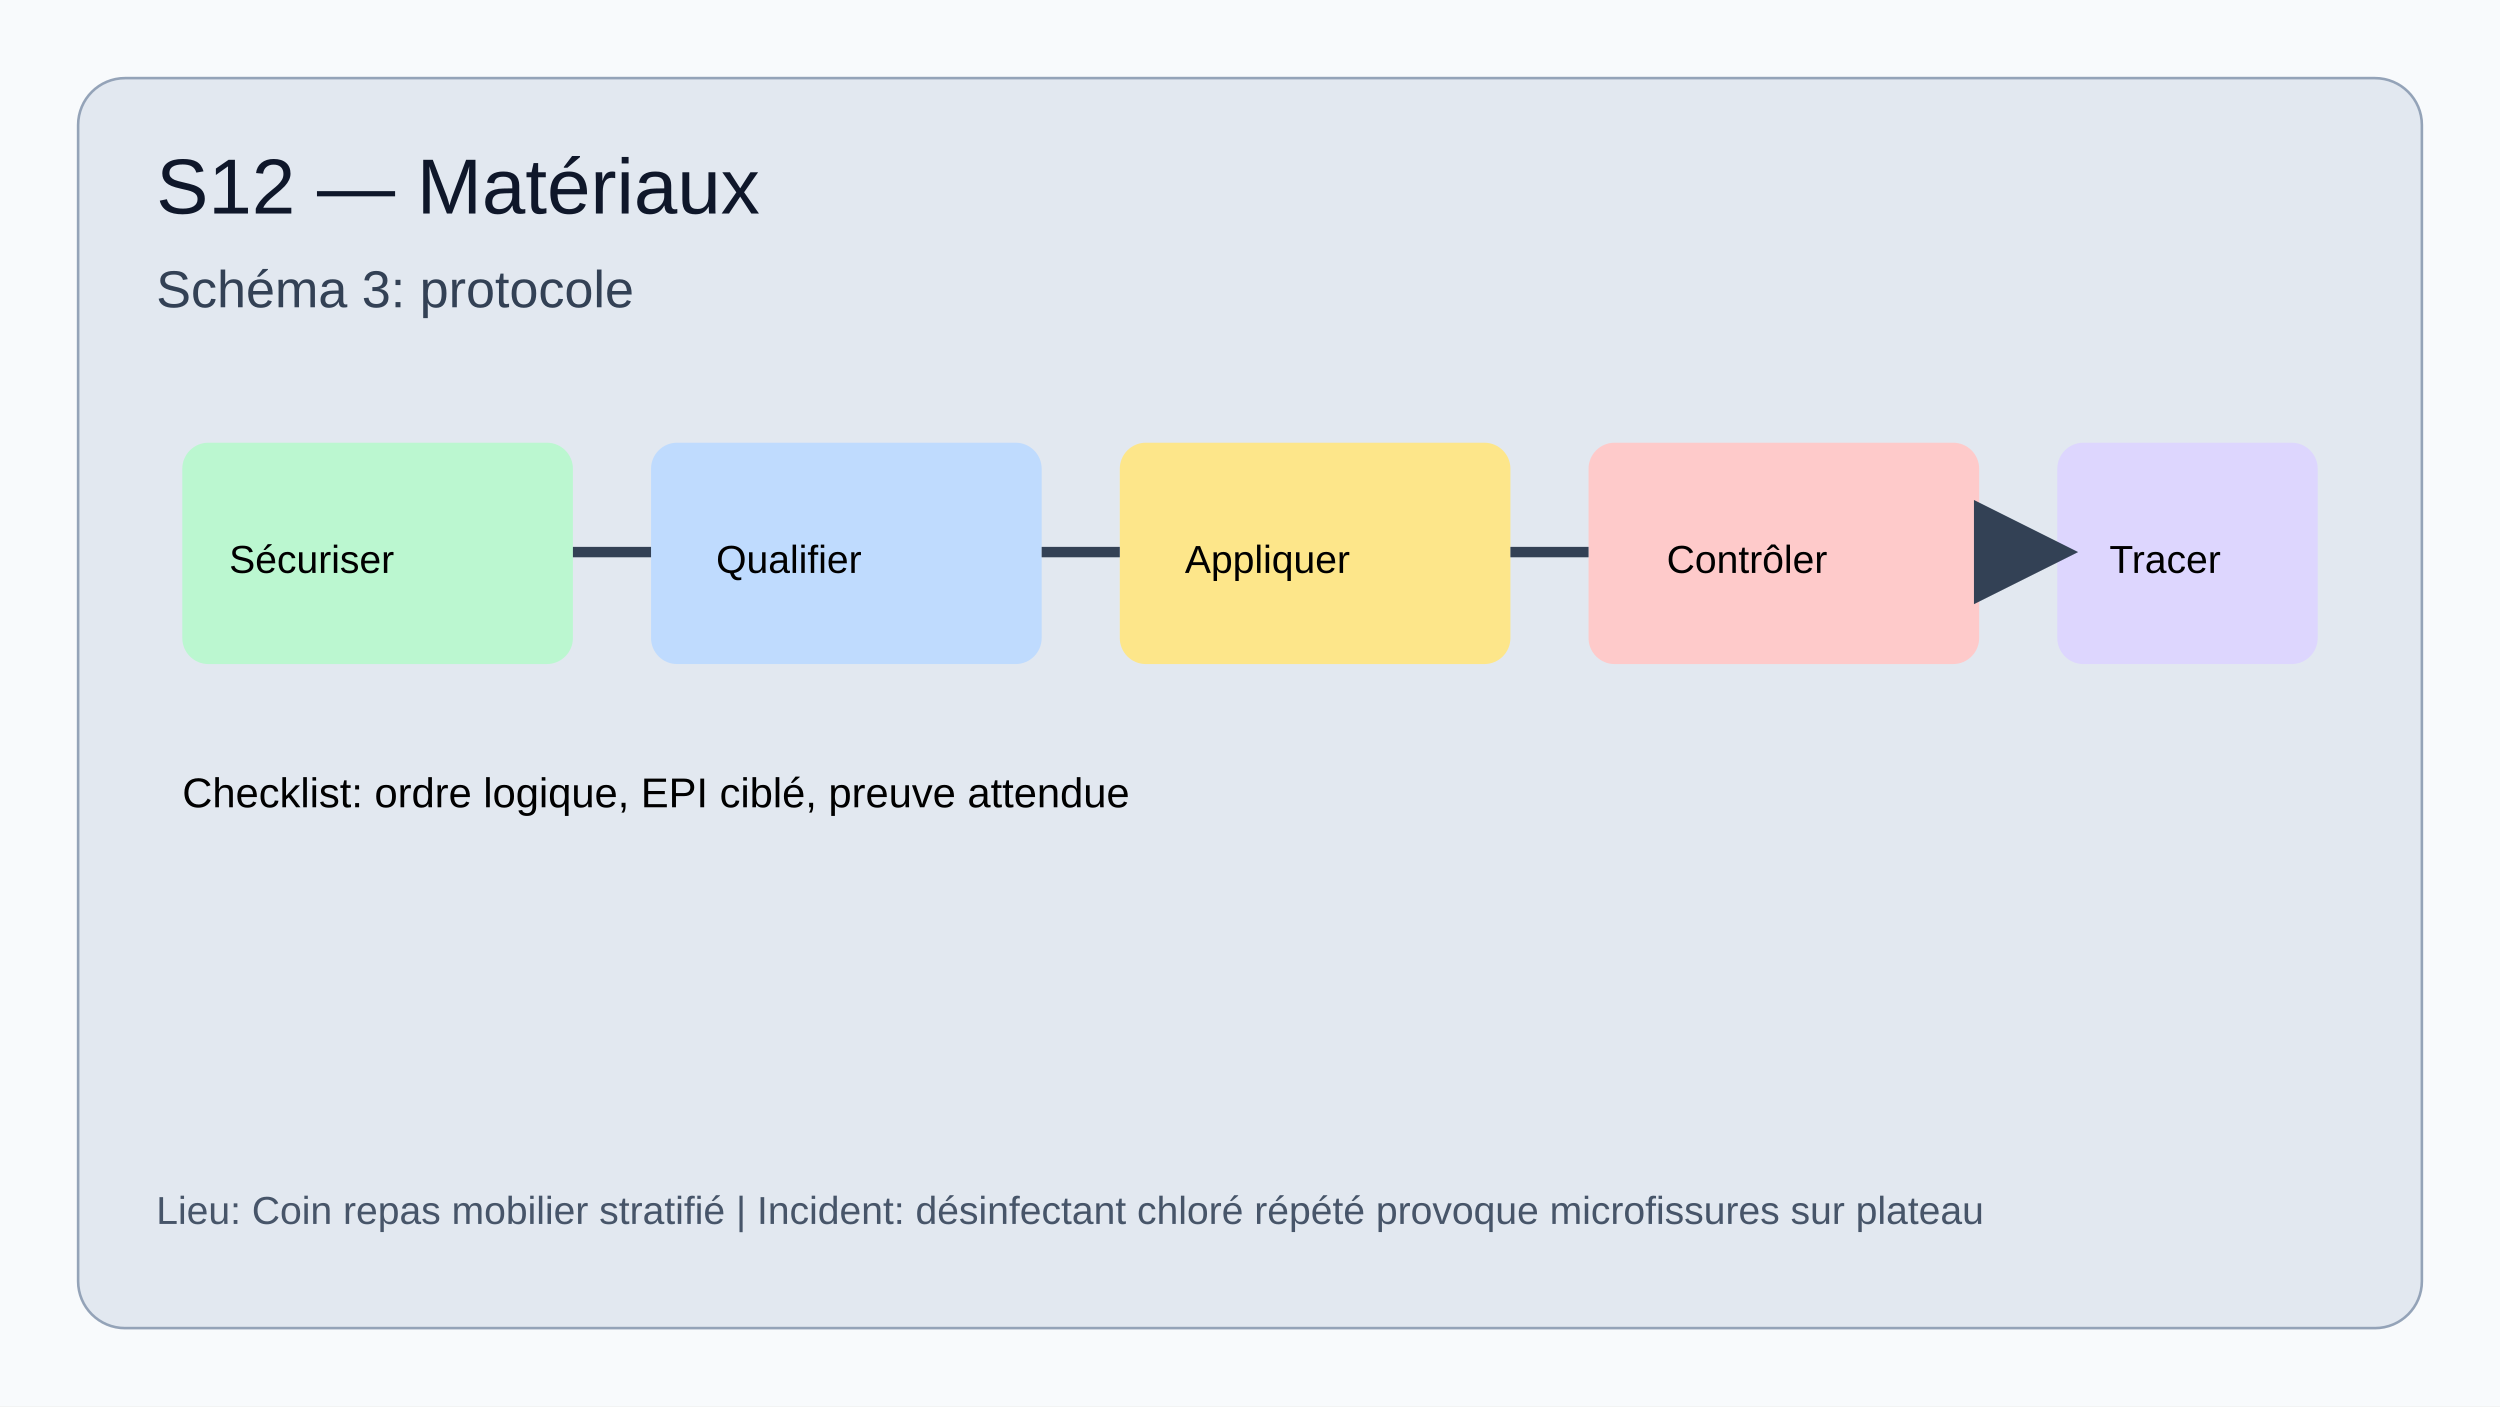
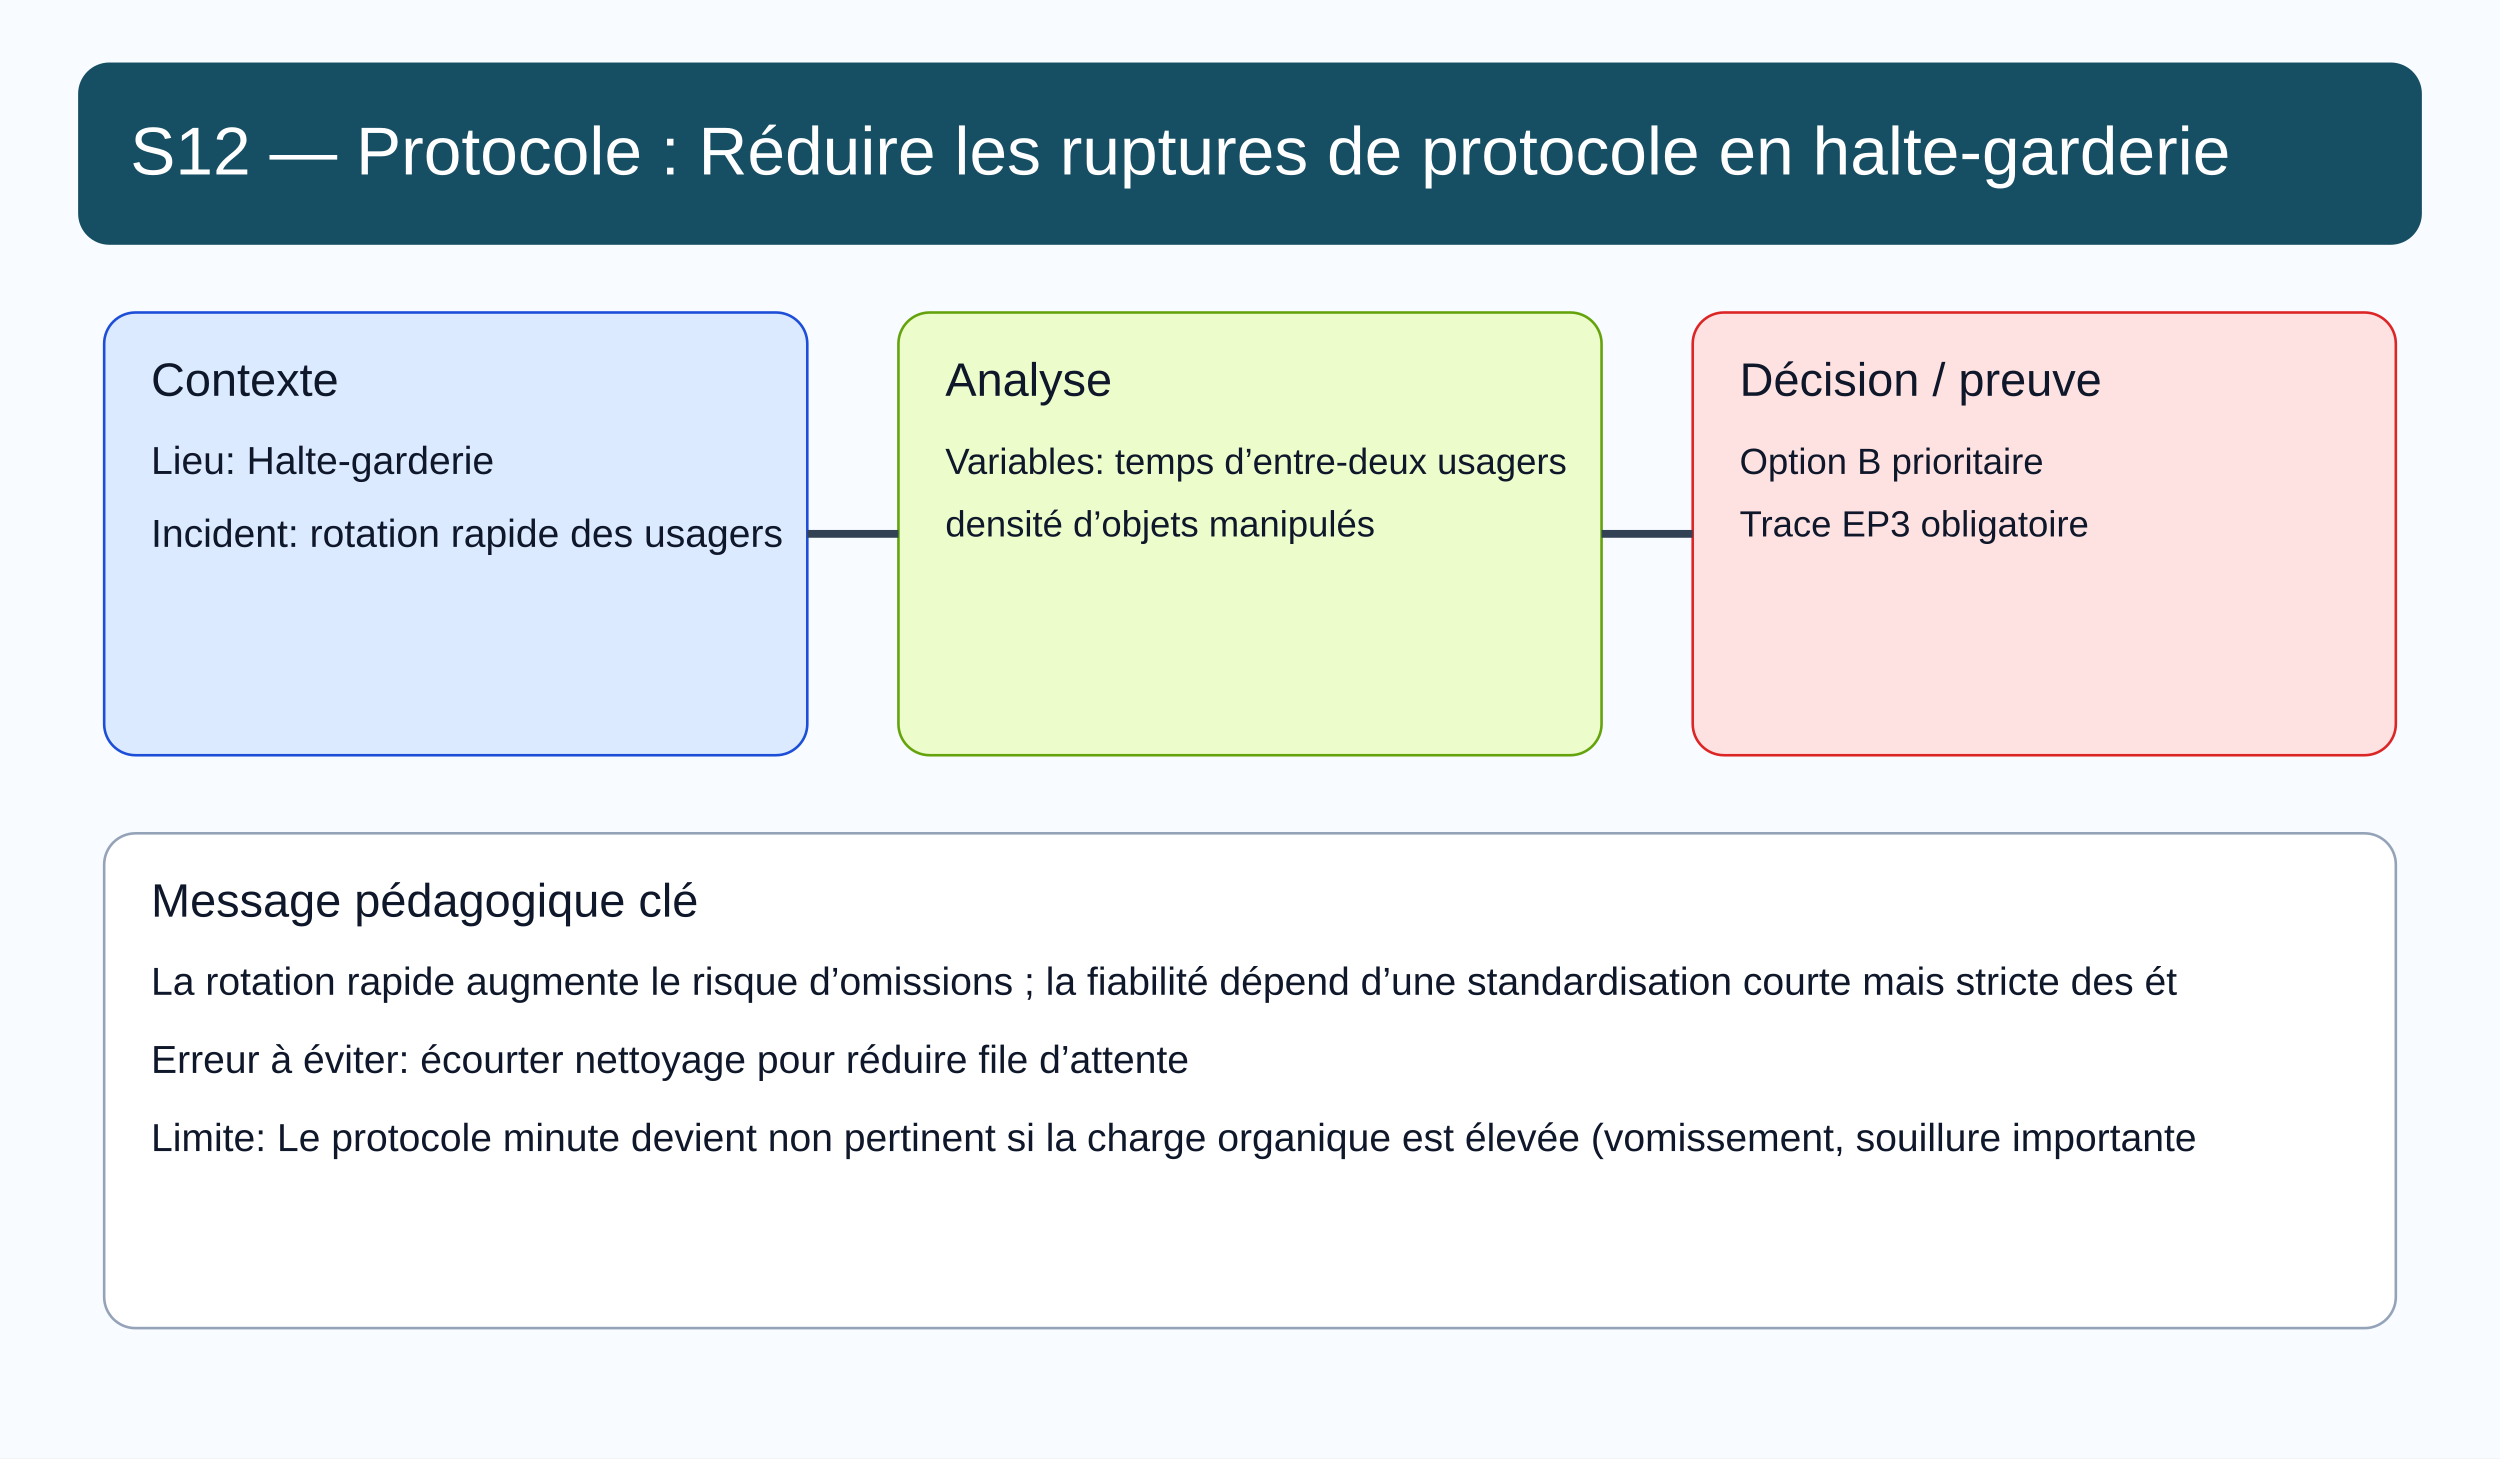
- <svg xmlns="http://www.w3.org/2000/svg" viewBox="0 0 960 540">
-   <rect width="960" height="540" fill="#f8fafc" />
-   <rect x="30" y="30" width="900" height="480" rx="18" fill="#e2e8f0" stroke="#94a3b8" />
-   <text x="60" y="82" font-size="30" font-family="Arial" fill="#0f172a">S12 — Matériaux</text>
-   <text x="60" y="118" font-size="20" font-family="Arial" fill="#334155">Schéma 3: protocole</text>
-   <rect x="70" y="170" width="150" height="85" rx="10" fill="#bbf7d0" />
-   <text x="88" y="220" font-size="15" font-family="Arial">Sécuriser</text>
-   <rect x="250" y="170" width="150" height="85" rx="10" fill="#bfdbfe" />
-   <text x="275" y="220" font-size="15" font-family="Arial">Qualifier</text>
-   <rect x="430" y="170" width="150" height="85" rx="10" fill="#fde68a" />
-   <text x="455" y="220" font-size="15" font-family="Arial">Appliquer</text>
-   <rect x="610" y="170" width="150" height="85" rx="10" fill="#fecaca" />
-   <text x="640" y="220" font-size="15" font-family="Arial">Contrôler</text>
-   <rect x="790" y="170" width="100" height="85" rx="10" fill="#ddd6fe" />
-   <text x="810" y="220" font-size="15" font-family="Arial">Tracer</text>
-   <path d="M220 212h30M400 212h30M580 212h30M760 212h30" stroke="#334155" stroke-width="4" marker-end="url(#a)" />
-   <text x="70" y="310" font-size="16" font-family="Arial">Checklist: ordre logique, EPI ciblé, preuve attendue</text>
-   <text x="60" y="470" font-size="15" font-family="Arial" fill="#475569">Lieu: Coin repas mobilier stratifié | Incident: désinfectant chloré répété provoque microfissures sur plateau</text>
-   <defs>
-     <marker id="a" markerWidth="10" markerHeight="10" refX="8" refY="5" orient="auto">
-       <polygon points="0,0 10,5 0,10" fill="#334155" />
-     </marker>
-   </defs>
+ <svg xmlns="http://www.w3.org/2000/svg" width="960" height="560" viewBox="0 0 960 560">
+   <rect width="960" height="560" fill="#f8fbff" />
+   <rect x="30" y="24" width="900" height="70" rx="12" fill="#164e63" />
+   <text x="50" y="67" font-size="26" fill="#fff" font-family="Arial">S12 — Protocole : Réduire les ruptures de protocole en halte-garderie</text>
+   <rect x="40" y="120" width="270" height="170" rx="12" fill="#dbeafe" stroke="#1d4ed8" />
+   <text x="58" y="152" font-size="18" fill="#0f172a" font-family="Arial">Contexte</text>
+   <text x="58" y="182" font-size="15" fill="#0f172a" font-family="Arial">Lieu: Halte-garderie</text>
+   <text x="58" y="210" font-size="15" fill="#0f172a" font-family="Arial">Incident: rotation rapide des usagers</text>
+   <rect x="345" y="120" width="270" height="170" rx="12" fill="#ecfccb" stroke="#65a30d" />
+   <text x="363" y="152" font-size="18" fill="#0f172a" font-family="Arial">Analyse</text>
+   <text x="363" y="182" font-size="14" fill="#0f172a" font-family="Arial">Variables: temps d’entre-deux usagers</text>
+   <text x="363" y="206" font-size="14" fill="#0f172a" font-family="Arial">densité d’objets manipulés</text>
+   <rect x="650" y="120" width="270" height="170" rx="12" fill="#fee2e2" stroke="#dc2626" />
+   <text x="668" y="152" font-size="18" fill="#0f172a" font-family="Arial">Décision / preuve</text>
+   <text x="668" y="182" font-size="14" fill="#0f172a" font-family="Arial">Option B prioritaire</text>
+   <text x="668" y="206" font-size="14" fill="#0f172a" font-family="Arial">Trace EP3 obligatoire</text>
+   <line x1="310" y1="205" x2="345" y2="205" stroke="#334155" stroke-width="3" />
+   <line x1="615" y1="205" x2="650" y2="205" stroke="#334155" stroke-width="3" />
+   <rect x="40" y="320" width="880" height="190" rx="12" fill="#ffffff" stroke="#94a3b8" />
+   <text x="58" y="352" font-size="18" fill="#0f172a" font-family="Arial">Message pédagogique clé</text>
+   <text x="58" y="382" font-size="15" fill="#0f172a" font-family="Arial">La rotation rapide augmente le risque d’omissions ; la fiabilité dépend d’une standardisation courte mais stricte des ét</text>
+   <text x="58" y="412" font-size="15" fill="#0f172a" font-family="Arial">Erreur à éviter: écourter nettoyage pour réduire file d’attente</text>
+   <text x="58" y="442" font-size="15" fill="#0f172a" font-family="Arial">Limite: Le protocole minute devient non pertinent si la charge organique est élevée (vomissement, souillure importante</text>
</svg>
